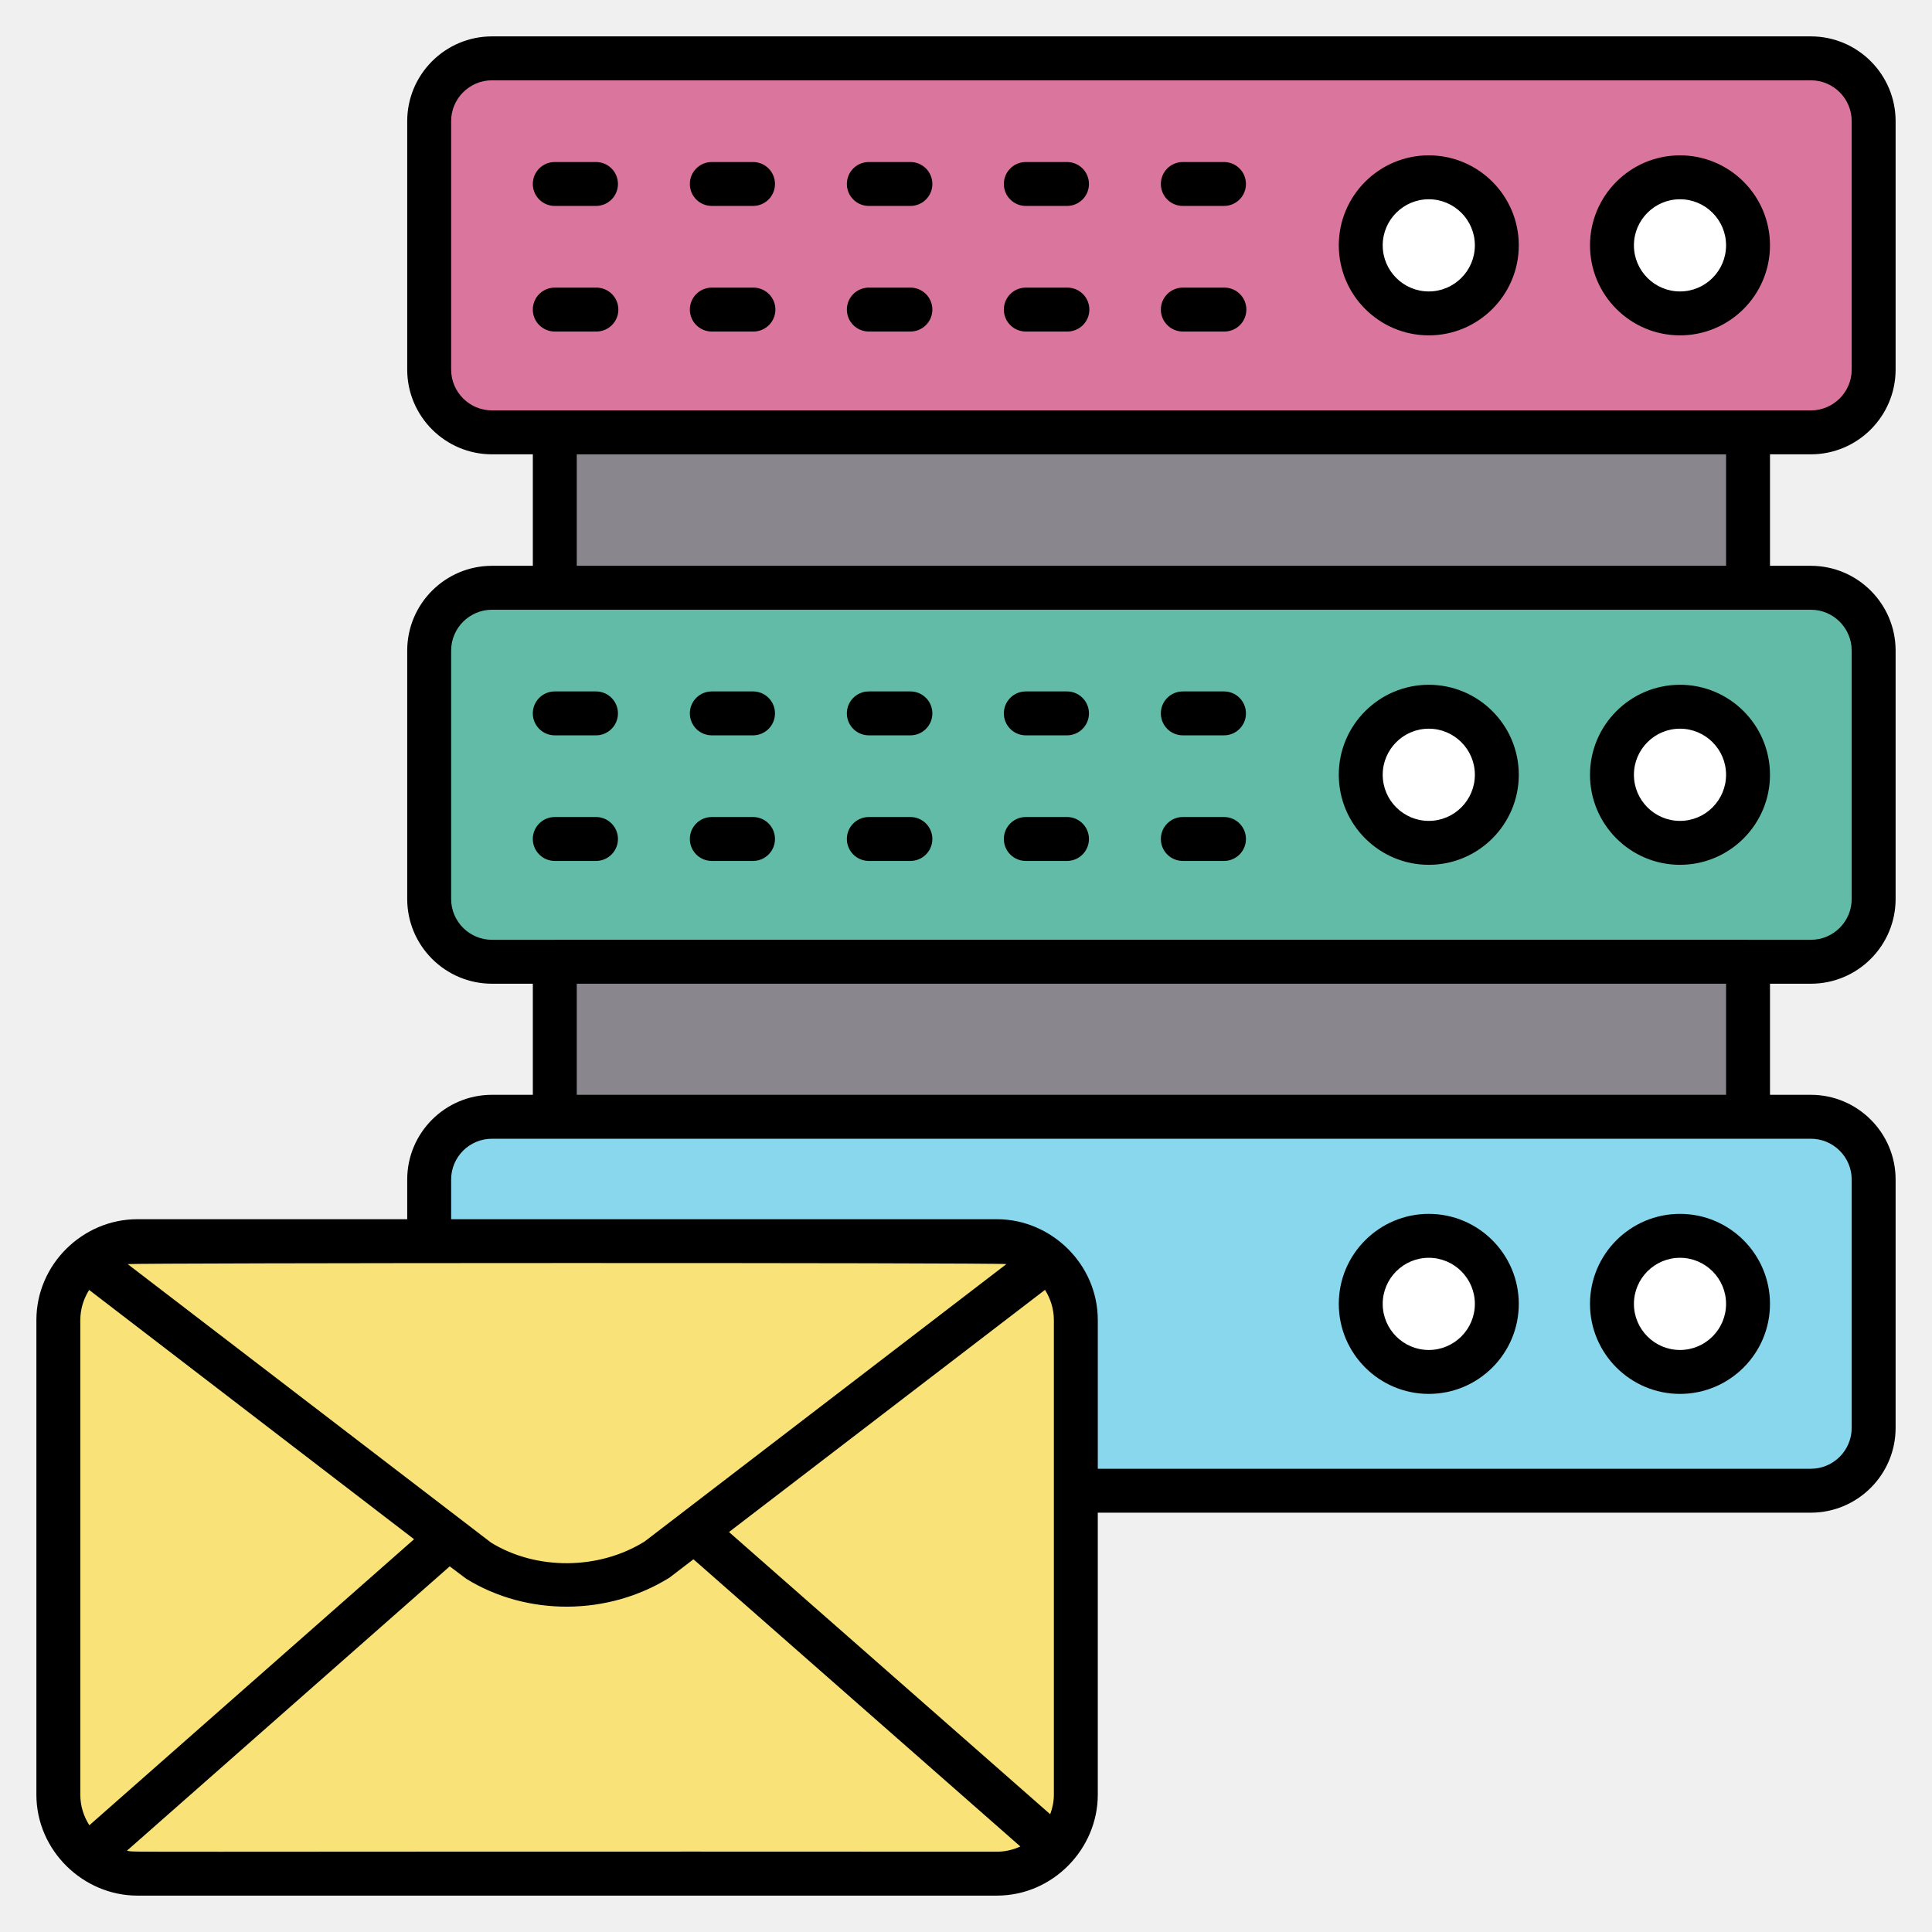
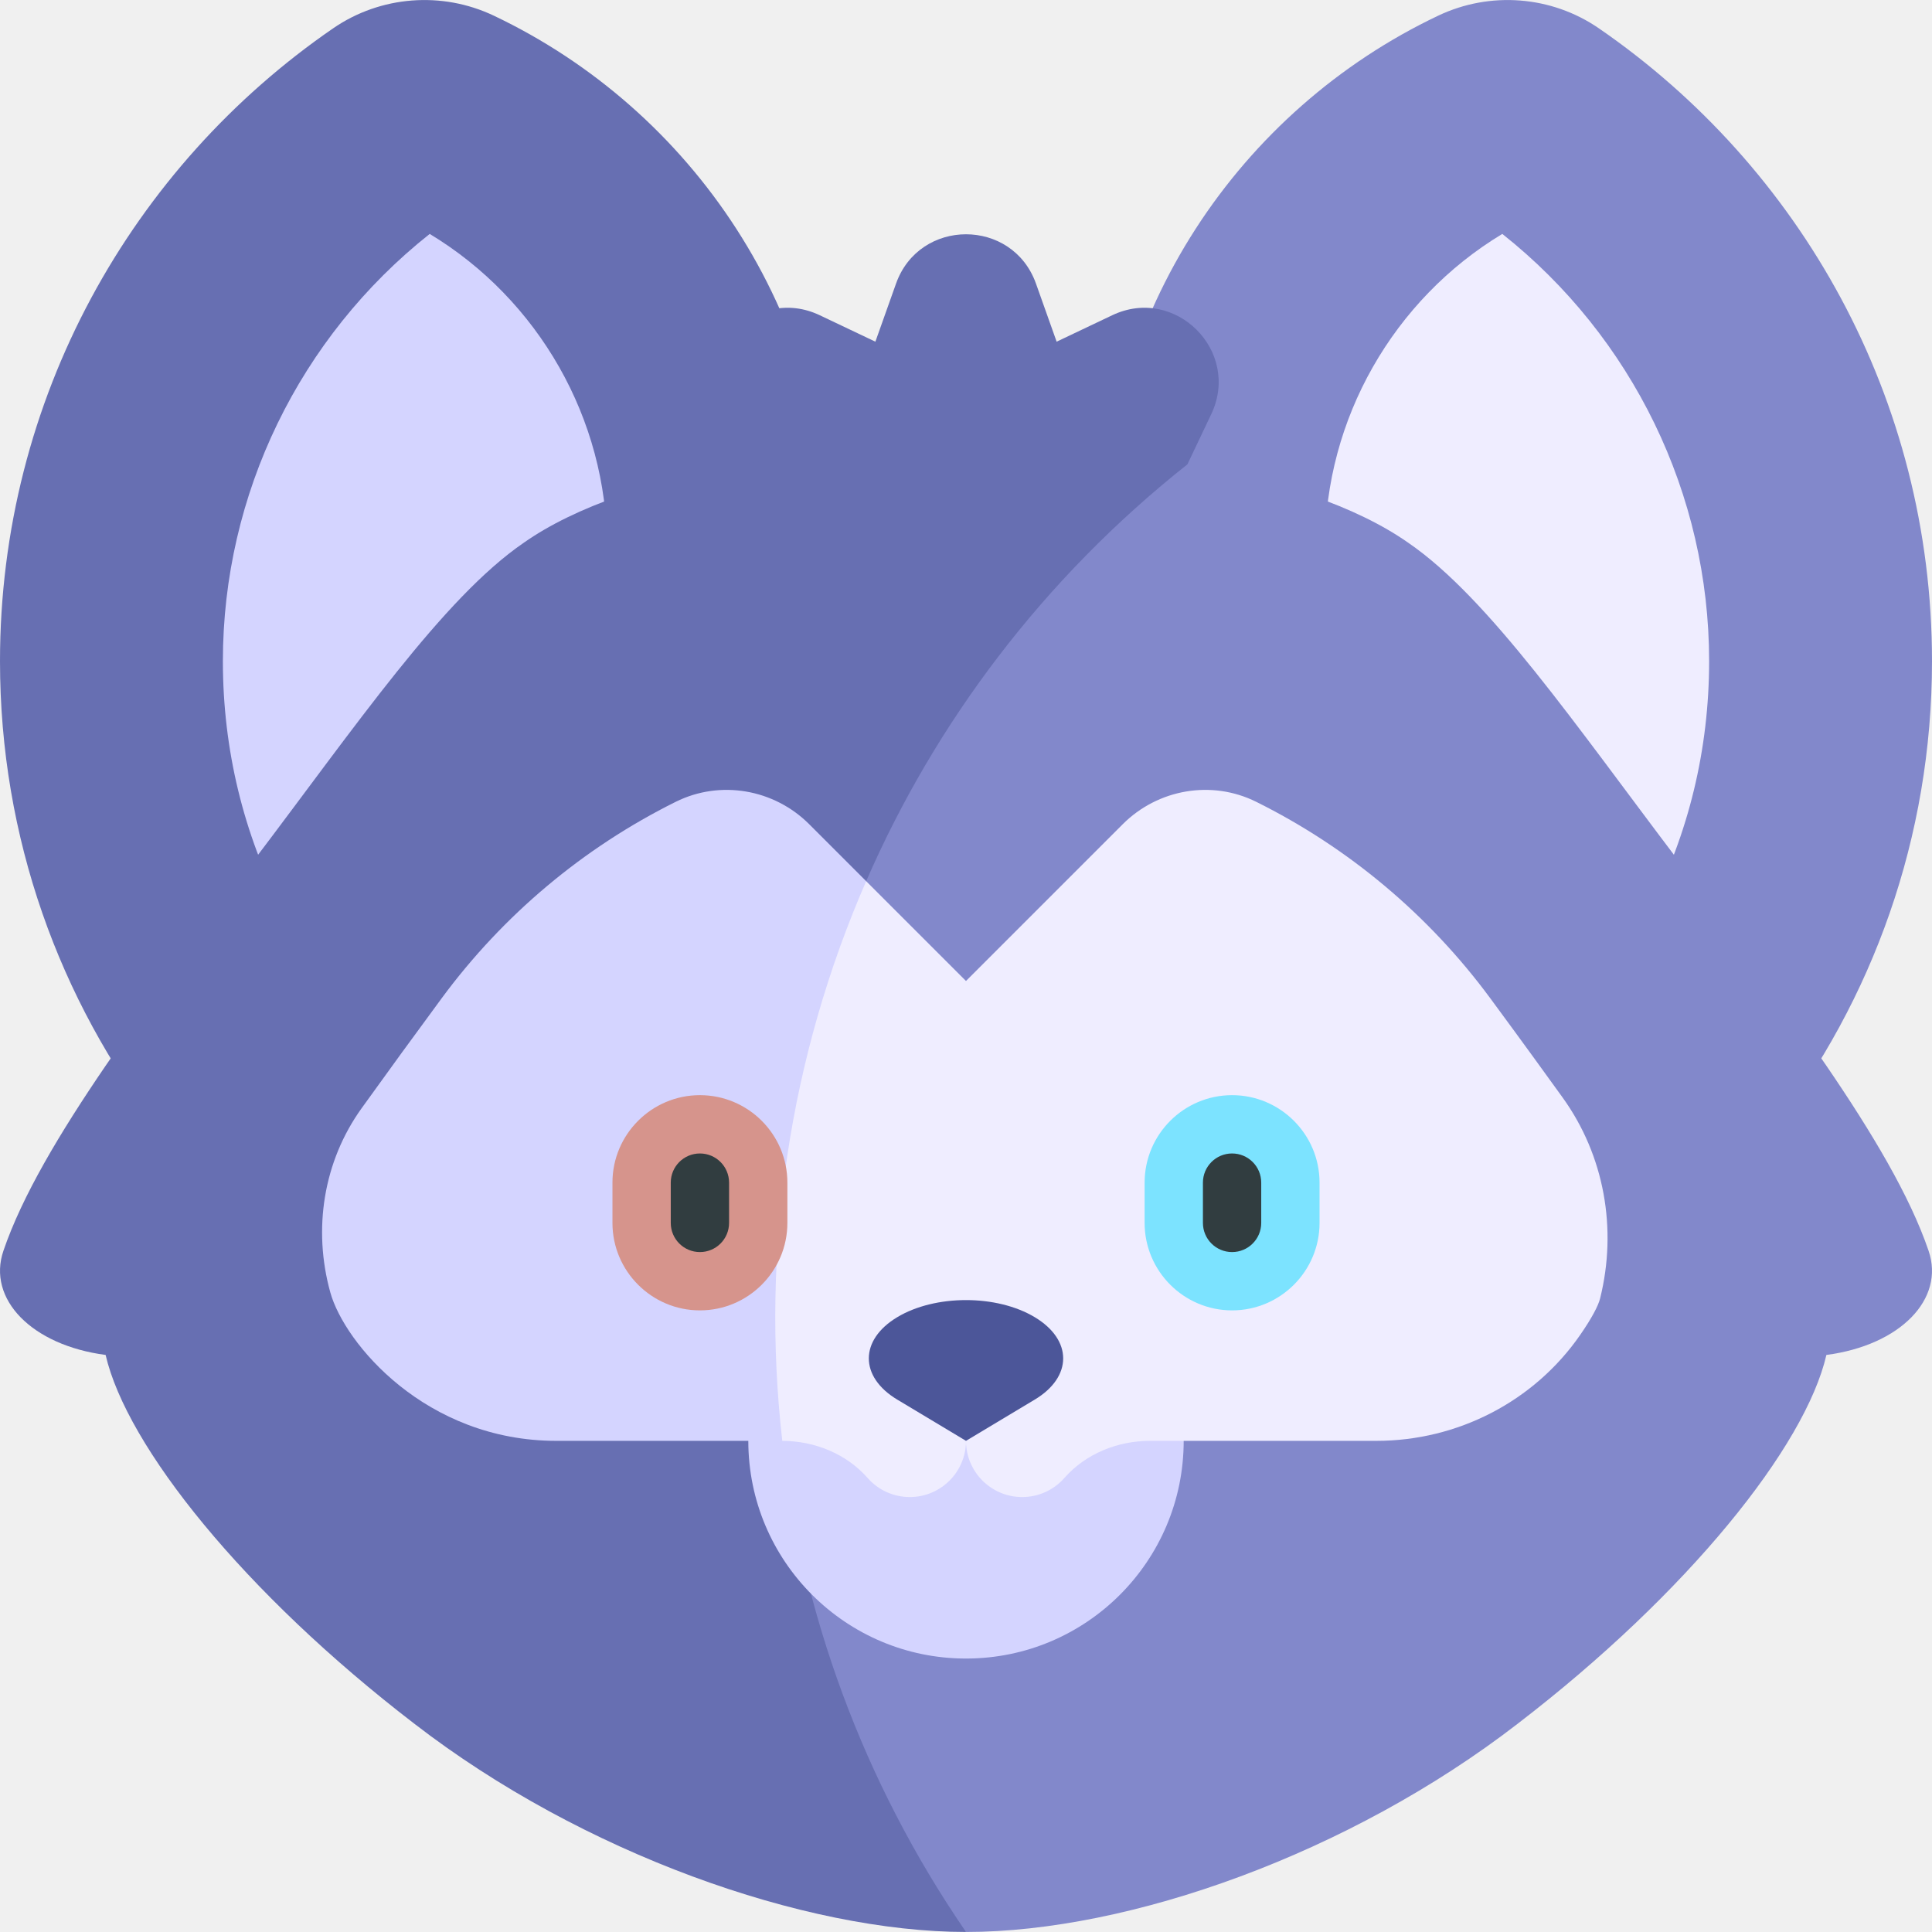
- <svg xmlns="http://www.w3.org/2000/svg" version="1.1" width="512" height="512" x="0" y="0" viewBox="0 0 512 512" style="enable-background:new 0 0 512 512" xml:space="preserve" class="">
+ <svg xmlns="http://www.w3.org/2000/svg" version="1.1" width="512" height="512" x="0" y="0" viewBox="0 0 497 497" style="enable-background:new 0 0 512 512" xml:space="preserve" class="">
  <g>
-     <path fill="#8a868d" d="M147.025 114.587h316.223v41.184H147.025zM147.025 254.872h316.223v41.111H147.025z" opacity="1" data-original="#8a868d" />
-     <path fill="#da759d" d="M496.536 32.11v65.824c0 9.194-7.446 16.65-16.639 16.65H130.385c-9.193 0-16.649-7.457-16.649-16.65V32.11c0-9.192 7.457-16.649 16.649-16.649h349.511c9.193-.001 16.64 7.457 16.64 16.649z" opacity="1" data-original="#da759d" class="" />
-     <path fill="#89d7ed" d="M113.736 328.901v-16.315c0-9.151 7.488-16.628 16.639-16.628h349.511c9.161 0 16.649 7.478 16.649 16.628v65.824c0 9.245-7.488 16.649-16.649 16.649H285.103" opacity="1" data-original="#89d7ed" />
-     <path fill="#62bba7" d="M496.536 172.416v65.824c0 9.193-7.446 16.639-16.639 16.639H130.385c-9.193 0-16.649-7.446-16.649-16.639v-65.824c0-9.193 7.457-16.649 16.649-16.649h349.511c9.193 0 16.64 7.457 16.64 16.649z" opacity="1" data-original="#62bba7" />
-     <g fill="#fff">
-       <path d="M463.246 65.016c0 9.967-8.074 18.041-18.03 18.041s-18.03-8.075-18.03-18.041c0-9.956 8.074-18.03 18.03-18.03 9.957.001 18.03 8.074 18.03 18.03zM396.673 65.016c0 9.967-8.074 18.041-18.03 18.041s-18.03-8.075-18.03-18.041c0-9.956 8.074-18.03 18.03-18.03 9.956.001 18.03 8.074 18.03 18.03zM463.246 205.323c0 9.957-8.074 18.041-18.03 18.041s-18.03-8.084-18.03-18.041c0-9.955 8.074-18.03 18.03-18.03 9.957 0 18.03 8.075 18.03 18.03zM396.673 205.323c0 9.957-8.074 18.041-18.03 18.041s-18.03-8.084-18.03-18.041c0-9.955 8.074-18.03 18.03-18.03s18.03 8.075 18.03 18.03zM463.246 345.548c0 9.956-8.074 18.03-18.03 18.03s-18.03-8.074-18.03-18.03 8.074-18.04 18.03-18.04c9.957 0 18.03 8.084 18.03 18.04zM396.673 345.548c0 9.956-8.074 18.03-18.03 18.03s-18.03-8.074-18.03-18.03 8.074-18.04 18.03-18.04 18.03 8.084 18.03 18.04z" fill="#ffffff" opacity="1" data-original="#ffffff" />
+     <path fill="#676fb2" d="M127.014 4.023C113.676-2.312 97.879-1.09 85.712 7.277 33.947 42.877 0 102.512 0 170.084c0 45.397 15.33 87.208 41.082 120.562 6.888.96 13.921 1.467 21.073 1.467 83.584 0 151.343-67.754 151.343-151.332-.001-60.367-35.354-112.471-86.484-136.758z" opacity="1" data-original="#676fb2" />
+     <path fill="#d4d4ff" d="M72.794 234.183c-10.167-19.664-15.459-41.438-15.459-64.099 0-42.972 19.725-83.385 53.204-109.908 27.981 16.874 45.622 47.588 45.622 80.606.001 48.234-36.522 88.1-83.367 93.401z" opacity="1" data-original="#d4d4ff" />
+     <path fill="#8288cb" d="M369.987 4.023c13.338-6.335 29.135-5.113 41.301 3.254C463.054 42.877 497 102.512 497 170.084c0 45.397-15.33 87.208-41.082 120.562a152.572 152.572 0 0 1-21.073 1.467c-83.584 0-151.343-67.754-151.343-151.332.001-60.367 35.354-112.471 86.485-136.758z" opacity="1" data-original="#8288cb" />
+     <path fill="#efedff" d="M424.206 234.183c-46.844-5.301-83.368-45.167-83.368-93.402 0-33.018 17.64-63.731 45.623-80.606 33.479 26.523 53.204 66.937 53.204 109.908 0 22.663-5.292 44.436-15.459 64.1z" opacity="1" data-original="#efedff" />
+     <path fill="#676fb2" d="m286.117 81.096-14.303 6.799-5.306-14.92c-6.026-16.943-29.989-16.943-36.014 0l-5.306 14.92-14.303-6.799c-16.242-7.72-33.187 9.223-25.466 25.464l6.131 12.897h113.904l6.131-12.897c7.718-16.241-9.226-33.184-25.468-25.464z" opacity="1" data-original="#676fb2" />
+     <path fill="#8288cb" d="M496.116 321.744c-9.579-28.125-38.936-65.149-64.261-100.206-26.414-34.817-48.796-67.667-69.564-81.899-13.336-9.385-33.589-16.111-56.838-20.182l-125.4 30v309.65l68.449 37.885c42.083 0 98.749-20.218 141.896-53.557 43.891-33.675 74.015-71.376 79.437-94.881 18.993-2.484 30.546-14.381 26.281-26.81z" opacity="1" data-original="#8288cb" />
+     <path fill="#676fb2" d="M305.452 119.456c-35.623-6.238-78.281-6.238-113.903 0-23.25 4.071-43.502 10.797-56.838 20.182-20.769 14.237-43.151 47.082-69.564 81.899C39.822 256.593 10.465 293.62.886 321.743c-4.266 12.43 7.287 24.323 26.282 26.809 5.421 23.505 35.546 61.207 79.437 94.881C149.751 476.772 207 496.991 248.5 496.991c-26.689-38.897-42.232-82.314-47.259-126.334-5.596-49.003 1.861-98.772 21.578-143.976 17.782-40.765 45.512-77.818 82.633-107.225z" opacity="1" data-original="#676fb2" />
+     <circle cx="248.5" cy="370.655" r="56" fill="#d4d4ff" opacity="1" data-original="#d4d4ff" />
+     <path fill="#efedff" d="M401.96 282.312c-3.144-4.358-10.106-14.012-18.633-25.565a167.372 167.372 0 0 0-60.166-50.481c-11.457-5.698-25.295-3.285-34.342 5.763l-40.326 40.326-18.583-18.582-7.091-7.091h-44.59v120.964l23.012 23.011c8.319.025 16.451 3.3 21.949 9.545a14.418 14.418 0 0 0 10.854 4.908c7.983 0 14.456-6.472 14.456-14.456 0 7.984 6.472 14.456 14.456 14.456 4.325 0 8.206-1.899 10.854-4.908 5.52-6.27 13.697-9.547 22.051-9.547h58.201c20.892 0 40.582-10.109 52.463-27.293 2.89-4.18 4.612-7.401 5.094-9.335 4.455-17.87 1.116-36.779-9.659-51.715z" opacity="1" data-original="#efedff" />
+     <path fill="#d4d4ff" d="m222.819 226.681-14.653-14.654c-9.047-9.047-22.885-11.46-34.341-5.763a167.34 167.34 0 0 0-60.158 50.472 2828.253 2828.253 0 0 0-20.632 28.342c-9.862 13.707-12.58 31.131-8.061 47.401 3.626 13.051 24.529 38.177 58.171 38.177l58.096.002c-5.596-49.005 1.861-98.773 21.578-143.977z" opacity="1" data-original="#d4d4ff" />
+     <path fill="#4c5699" d="M266.178 338.835c-9.763-5.858-25.592-5.858-35.355 0-9.763 5.858-9.763 15.355 0 21.213l17.678 10.607 17.678-10.607c9.762-5.857 9.762-15.355-.001-21.213z" opacity="1" data-original="#4c5699" />
+     <path fill="#d6948c" d="M180.051 281.725c-12.406 0-22.5 10.093-22.5 22.5v10.366c0 12.407 10.094 22.5 22.5 22.5s22.5-10.093 22.5-22.5v-10.366c0-12.407-10.093-22.5-22.5-22.5z" opacity="1" data-original="#d6948c" />
+     <path fill="#7ce3ff" d="M316.949 281.725c-12.406 0-22.5 10.093-22.5 22.5v10.366c0 12.407 10.094 22.5 22.5 22.5s22.5-10.093 22.5-22.5v-10.366c0-12.407-10.094-22.5-22.5-22.5z" opacity="1" data-original="#7ce3ff" />
+     <g fill="#313d40">
+       <path d="M180.051 296.725a7.499 7.499 0 0 0-7.5 7.5v10.366c0 4.143 3.357 7.5 7.5 7.5s7.5-3.357 7.5-7.5v-10.366a7.5 7.5 0 0 0-7.5-7.5zM316.948 296.725a7.499 7.499 0 0 0-7.5 7.5v10.366c0 4.143 3.357 7.5 7.5 7.5s7.5-3.357 7.5-7.5v-10.366a7.5 7.5 0 0 0-7.5-7.5z" fill="#313d40" opacity="1" data-original="#313d40" />
    </g>
-     <path fill="#f9e278" d="M264.189 496.537H36.379c-11.556 0-20.916-9.371-20.916-20.916v-125.78c0-11.556 9.36-20.916 20.916-20.916h227.81c11.556 0 20.916 9.36 20.916 20.916v125.78c0 11.546-9.36 20.916-20.916 20.916z" opacity="1" data-original="#f9e278" />
-     <path d="M479.896 120.402c12.385 0 22.46-10.078 22.46-22.467V32.109c0-12.389-10.074-22.467-22.46-22.467h-349.51c-12.389 0-22.471 10.078-22.471 22.467v65.825c0 12.389 10.082 22.467 22.471 22.467h10.821v29.544h-10.821c-12.389 0-22.471 10.082-22.471 22.471v65.821c0 12.385 10.082 22.46 22.471 22.46h10.821v29.438h-10.832c-12.385 0-22.46 10.07-22.46 22.448v10.521H36.381c-14.408 0-26.737 11.906-26.737 26.737v125.778c0 14.812 12.427 26.737 26.737 26.737h227.808c14.869 0 26.737-12.413 26.737-26.737v-74.744h188.959c12.389 0 22.471-10.078 22.471-22.467v-65.825c0-12.378-10.082-22.448-22.471-22.448h-10.817v-29.438h10.828c12.385 0 22.46-10.074 22.46-22.46v-65.821c0-12.389-10.074-22.471-22.46-22.471h-10.828v-29.544h10.828zM266.708 335l-95.877 73.512c-12.249 7.627-28.787 7.619-40.691.299l-96.306-73.808c2.006-.344 230.432-.418 232.874-.003zm12.579 14.843v125.778c0 1.824-.376 3.551-.971 5.172l-85.126-74.788 83.743-64.177c1.47 2.328 2.354 5.064 2.354 8.015zM23.68 483.715c-1.5-2.344-2.397-5.111-2.397-8.094V349.843c0-2.942.88-5.67 2.343-7.994l86.108 66.061zm9.972 6.728 85.529-75.343 4.394 3.304c16.094 9.934 37.538 9.854 53.86-.326l6.335-4.855 86.639 76.117c-1.902.867-3.997 1.379-6.22 1.379-243.523-.12-227.648.256-230.537-.276zm457.065-177.858v65.825c0 5.971-4.861 10.828-10.832 10.828H290.926v-39.395c0-14.857-12.373-26.737-26.737-26.737H119.555v-10.521c0-5.96 4.853-10.809 10.821-10.809.845 0 372.733.008 349.51 0 5.97-.001 10.831 4.849 10.831 10.809zm-33.288-22.449H152.846v-29.438h304.583zm33.288-117.719v65.821c0 5.967-4.853 10.821-10.821 10.821h-16.61c-.013 0-.024-.008-.037-.008H147.027c-.013 0-.024.008-.037.008h-16.603c-5.971 0-10.832-4.853-10.832-10.821v-65.821c0-5.971 4.861-10.832 10.832-10.832h349.51c5.967 0 10.82 4.861 10.82 10.832zm-337.871-22.471v-29.541h304.583v29.541zm-33.291-52.012V32.109c0-5.971 4.861-10.828 10.832-10.828h349.51c5.967 0 10.821 4.857 10.821 10.828v65.825c0 5.971-4.853 10.828-10.821 10.828h-349.51c-5.971.001-10.832-4.856-10.832-10.828z" fill="#000000" opacity="1" data-original="#000000" class="" />
-     <path d="M158.052 42.937h-11.033a5.82 5.82 0 0 0-5.819 5.819 5.82 5.82 0 0 0 5.819 5.819h11.033a5.82 5.82 0 0 0 0-11.638zM158.052 76.221h-11.033c-3.213 0-5.819 2.607-5.819 5.819s2.607 5.819 5.819 5.819h11.033c3.213 0 5.819-2.607 5.819-5.819s-2.606-5.819-5.819-5.819zM199.667 42.937h-11.033a5.82 5.82 0 0 0-5.819 5.819 5.82 5.82 0 0 0 5.819 5.819h11.033a5.82 5.82 0 0 0 0-11.638zM199.667 76.221h-11.033c-3.213 0-5.819 2.607-5.819 5.819s2.607 5.819 5.819 5.819h11.033c3.213 0 5.819-2.607 5.819-5.819s-2.606-5.819-5.819-5.819zM241.268 42.937h-11.021a5.82 5.82 0 0 0-5.819 5.819 5.82 5.82 0 0 0 5.819 5.819h11.021c3.213 0 5.819-2.607 5.819-5.819s-2.607-5.819-5.819-5.819zM241.268 76.221h-11.021c-3.213 0-5.819 2.607-5.819 5.819s2.607 5.819 5.819 5.819h11.021c3.213 0 5.819-2.607 5.819-5.819s-2.607-5.819-5.819-5.819zM282.872 42.937H271.85a5.82 5.82 0 0 0-5.819 5.819 5.82 5.82 0 0 0 5.819 5.819h11.021a5.82 5.82 0 0 0 .001-11.638zM282.872 76.221H271.85c-3.213 0-5.819 2.607-5.819 5.819s2.607 5.819 5.819 5.819h11.021c3.213 0 5.819-2.607 5.819-5.819s-2.606-5.819-5.818-5.819zM324.479 42.937h-11.021a5.82 5.82 0 0 0-5.819 5.819 5.82 5.82 0 0 0 5.819 5.819h11.021a5.82 5.82 0 0 0 0-11.638zM324.479 76.221h-11.021c-3.213 0-5.819 2.607-5.819 5.819s2.607 5.819 5.819 5.819h11.021c3.213 0 5.819-2.607 5.819-5.819s-2.606-5.819-5.819-5.819zM445.218 41.168c-13.151 0-23.85 10.699-23.85 23.85 0 13.154 10.699 23.858 23.85 23.858s23.846-10.703 23.846-23.858c.001-13.151-10.695-23.85-23.846-23.85zm0 36.069c-6.733 0-12.211-5.482-12.211-12.219 0-6.733 5.479-12.211 12.211-12.211 6.733 0 12.207 5.478 12.207 12.211.001 6.736-5.474 12.219-12.207 12.219zM378.643 41.168c-13.151 0-23.85 10.699-23.85 23.85 0 13.154 10.699 23.858 23.85 23.858s23.85-10.703 23.85-23.858c0-13.151-10.699-23.85-23.85-23.85zm0 36.069c-6.733 0-12.211-5.482-12.211-12.219 0-6.733 5.479-12.211 12.211-12.211 6.733 0 12.211 5.478 12.211 12.211 0 6.736-5.479 12.219-12.211 12.219zM158.052 183.234h-11.033a5.82 5.82 0 0 0-5.819 5.819 5.82 5.82 0 0 0 5.819 5.819h11.033a5.82 5.82 0 0 0 0-11.638zM158.052 216.518h-11.033a5.82 5.82 0 0 0-5.819 5.819 5.82 5.82 0 0 0 5.819 5.819h11.033a5.82 5.82 0 0 0 0-11.638zM199.667 183.234h-11.033a5.82 5.82 0 0 0-5.819 5.819 5.82 5.82 0 0 0 5.819 5.819h11.033a5.82 5.82 0 0 0 0-11.638zM199.667 216.518h-11.033a5.82 5.82 0 0 0-5.819 5.819 5.82 5.82 0 0 0 5.819 5.819h11.033a5.82 5.82 0 0 0 0-11.638zM241.268 183.234h-11.021a5.82 5.82 0 0 0-5.819 5.819 5.82 5.82 0 0 0 5.819 5.819h11.021a5.82 5.82 0 0 0 5.819-5.819 5.82 5.82 0 0 0-5.819-5.819zM241.268 216.518h-11.021a5.82 5.82 0 0 0-5.819 5.819 5.82 5.82 0 0 0 5.819 5.819h11.021a5.82 5.82 0 0 0 5.819-5.819 5.82 5.82 0 0 0-5.819-5.819zM282.872 183.234H271.85a5.82 5.82 0 0 0-5.819 5.819 5.82 5.82 0 0 0 5.819 5.819h11.021a5.82 5.82 0 0 0 .001-11.638zM282.872 216.518H271.85a5.82 5.82 0 0 0-5.819 5.819 5.82 5.82 0 0 0 5.819 5.819h11.021a5.82 5.82 0 0 0 .001-11.638zM324.479 183.234h-11.021a5.82 5.82 0 0 0-5.819 5.819 5.82 5.82 0 0 0 5.819 5.819h11.021a5.82 5.82 0 0 0 0-11.638zM324.479 216.518h-11.021a5.82 5.82 0 0 0-5.819 5.819 5.82 5.82 0 0 0 5.819 5.819h11.021a5.82 5.82 0 0 0 0-11.638zM445.218 181.472c-13.151 0-23.85 10.699-23.85 23.85 0 13.158 10.699 23.861 23.85 23.861s23.846-10.703 23.846-23.861c.001-13.151-10.695-23.85-23.846-23.85zm0 36.072c-6.733 0-12.211-5.482-12.211-12.222 0-6.733 5.479-12.211 12.211-12.211 6.733 0 12.207 5.478 12.207 12.211.001 6.74-5.474 12.222-12.207 12.222zM378.643 181.472c-13.151 0-23.85 10.699-23.85 23.85 0 13.158 10.699 23.861 23.85 23.861s23.85-10.703 23.85-23.861c0-13.151-10.699-23.85-23.85-23.85zm0 36.072c-6.733 0-12.211-5.482-12.211-12.222 0-6.733 5.479-12.211 12.211-12.211 6.733 0 12.211 5.478 12.211 12.211 0 6.74-5.479 12.222-12.211 12.222zM445.218 321.689c-13.151 0-23.85 10.703-23.85 23.858 0 13.151 10.699 23.85 23.85 23.85s23.846-10.699 23.846-23.85c.001-13.155-10.695-23.858-23.846-23.858zm0 36.069c-6.733 0-12.211-5.478-12.211-12.211 0-6.736 5.479-12.219 12.211-12.219 6.733 0 12.207 5.482 12.207 12.219.001 6.732-5.474 12.211-12.207 12.211zM378.643 321.689c-13.151 0-23.85 10.703-23.85 23.858 0 13.151 10.699 23.85 23.85 23.85s23.85-10.699 23.85-23.85c0-13.155-10.699-23.858-23.85-23.858zm0 36.069c-6.733 0-12.211-5.478-12.211-12.211 0-6.736 5.479-12.219 12.211-12.219 6.733 0 12.211 5.482 12.211 12.219 0 6.732-5.479 12.211-12.211 12.211z" fill="#000000" opacity="1" data-original="#000000" class="" />
  </g>
</svg>
